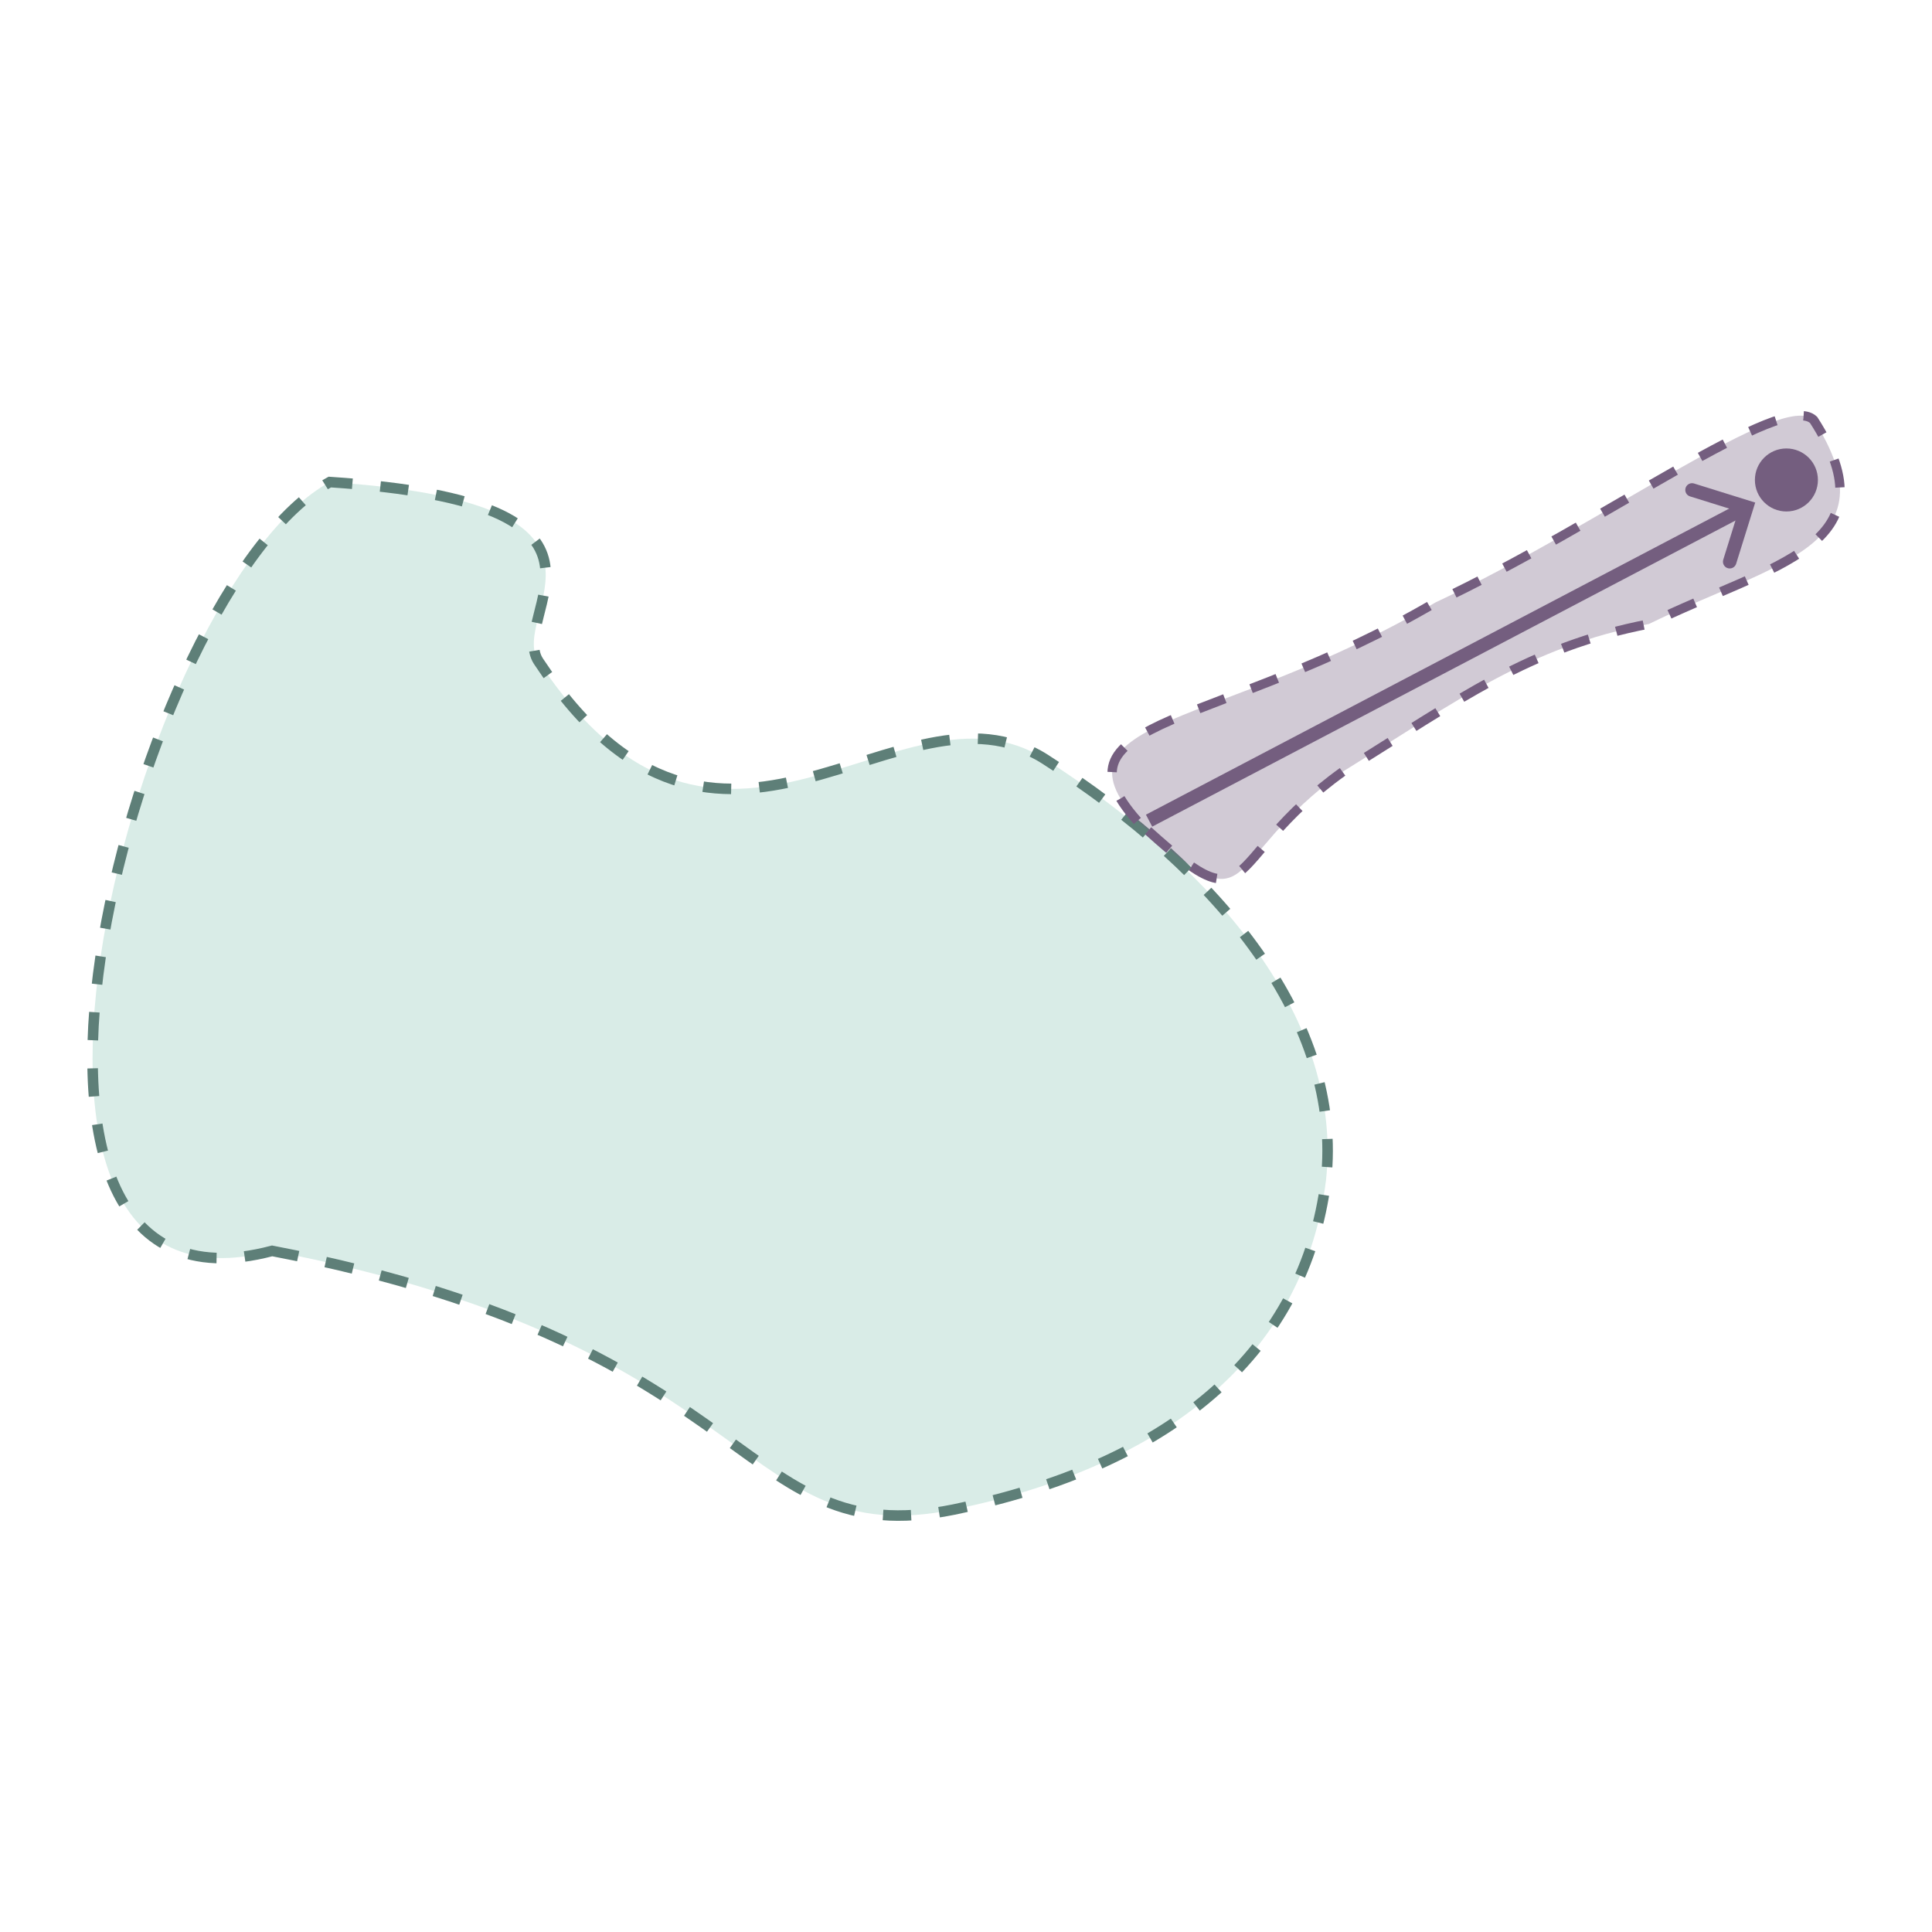
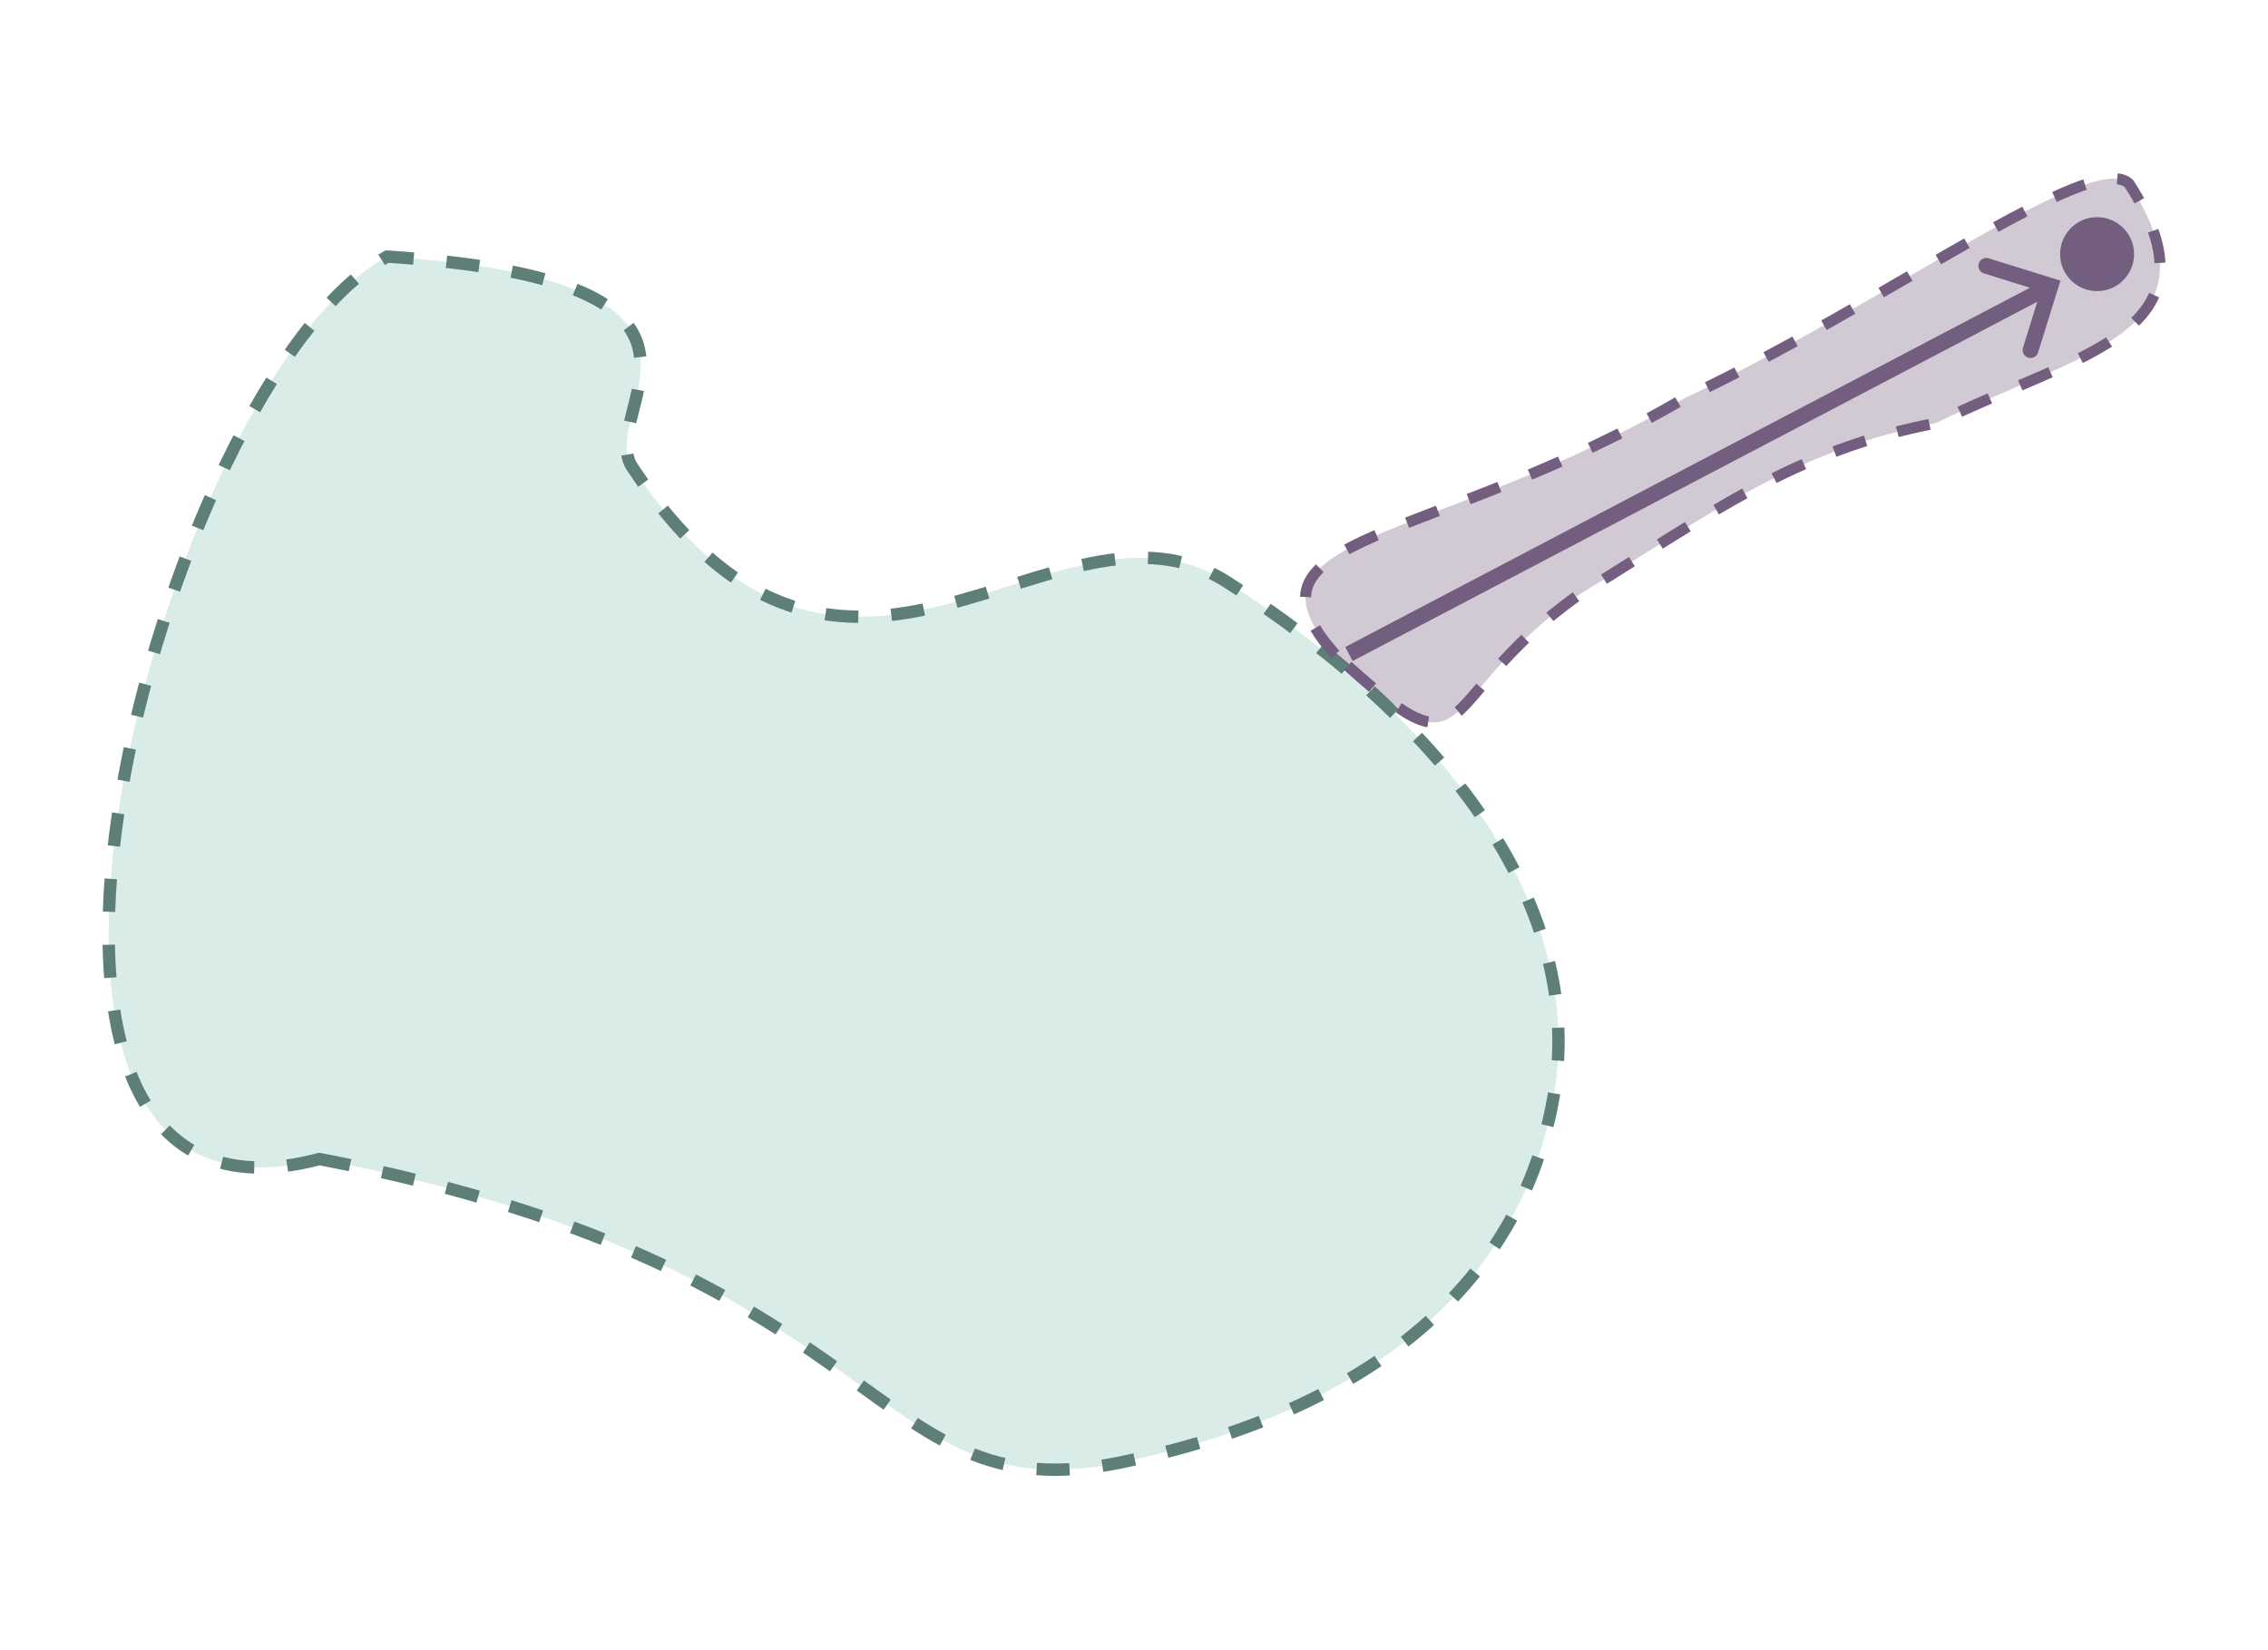
- <svg xmlns="http://www.w3.org/2000/svg" width="550" height="550" viewBox="0 0 550 550" version="1.1" id="svg11">
+ <svg xmlns="http://www.w3.org/2000/svg" width="550" height="400" viewBox="0 0 550 400" version="1.1" id="svg11">
  <defs id="defs1">
    <marker style="overflow:visible" id="ArrowWideRounded" refX="0" refY="0" orient="auto-start-reverse" markerWidth="1" markerHeight="1" viewBox="0 0 1 1" preserveAspectRatio="xMidYMid">
      <path style="fill:none;stroke:context-stroke;stroke-width:1;stroke-linecap:round" d="M 3,-3 0,0 3,3" transform="rotate(180,0.125,0)" id="path2" />
    </marker>
    <marker id="arrowhead-needle" markerWidth="12" markerHeight="12" refX="10" refY="6" orient="auto" markerUnits="userSpaceOnUse" viewBox="0 0 12 12" preserveAspectRatio="xMidYMid">
      <path d="M 0,0 12,6 0,12 Z" fill="#c65d2e" id="path1" />
    </marker>
  </defs>
  <g id="layer-background" transform="translate(-67.4099,-30.94626)" />
  <g id="layer-frontier" transform="translate(-67.4099,-30.94626)" />
  <g id="layer-network" transform="translate(-67.4099,-30.94626)" />
  <g id="layer-needle" transform="translate(-67.4099,-30.94626)" />
  <g id="layer-target" transform="translate(-67.4099,-30.94626)">
-     <g id="g12" transform="translate(24.8782,117.0471)">
+     <g id="g12" transform="translate(24.8782,42.04706)">
      <path id="frontier-region" d="M 120,270 C 25.012,295.173 81.42,81.132 136.42,51.132 c 92.647,6.054 50.485,37.528 59.423,51.049 C 247.657,180.566 298.35,103.496 340,130 c 50,32 85,75 80,120 -6,48 -43,80 -103,93 -65,15 -54.217,-45.589 -197,-73 z" fill="#d9ece7" stroke="#5e7f78" stroke-width="3" stroke-dasharray="8, 8" />
      <path id="frontier-region-5" d="m 366.312,147.604 c -26.327,-29.596 23.734,-26.278 84.866,-62.198 47.782,-22.464 99.013,-60.535 107.669,-51.935 23.132,35.943 -11.438,40.713 -46.9,58.061 -34.237,6.608 -54.194,21.608 -86.937,41.901 -36.353,25.934 -23.783,46.334 -58.698,14.172 z" fill="#d9ece7" stroke="#5e7f78" stroke-width="2.66" stroke-dasharray="8, 8" style="fill:#715e7f;fill-opacity:0.327;stroke:#745e7f;stroke-opacity:1" />
      <circle id="target-centre" cx="551.085" cy="50.536" fill="#c65d2e" r="8.97" style="fill:#745e7f;fill-opacity:1;stroke-width:1.121" />
      <path style="display:inline;fill:none;fill-rule:evenodd;stroke:#745e7f;stroke-width:3.845;stroke-linecap:butt;stroke-linejoin:miter;stroke-dasharray:none;stroke-opacity:1;marker-end:url(#ArrowWideRounded)" d="M 369.651,147.523 538.944,58.677" id="path11" />
    </g>
  </g>
</svg>
